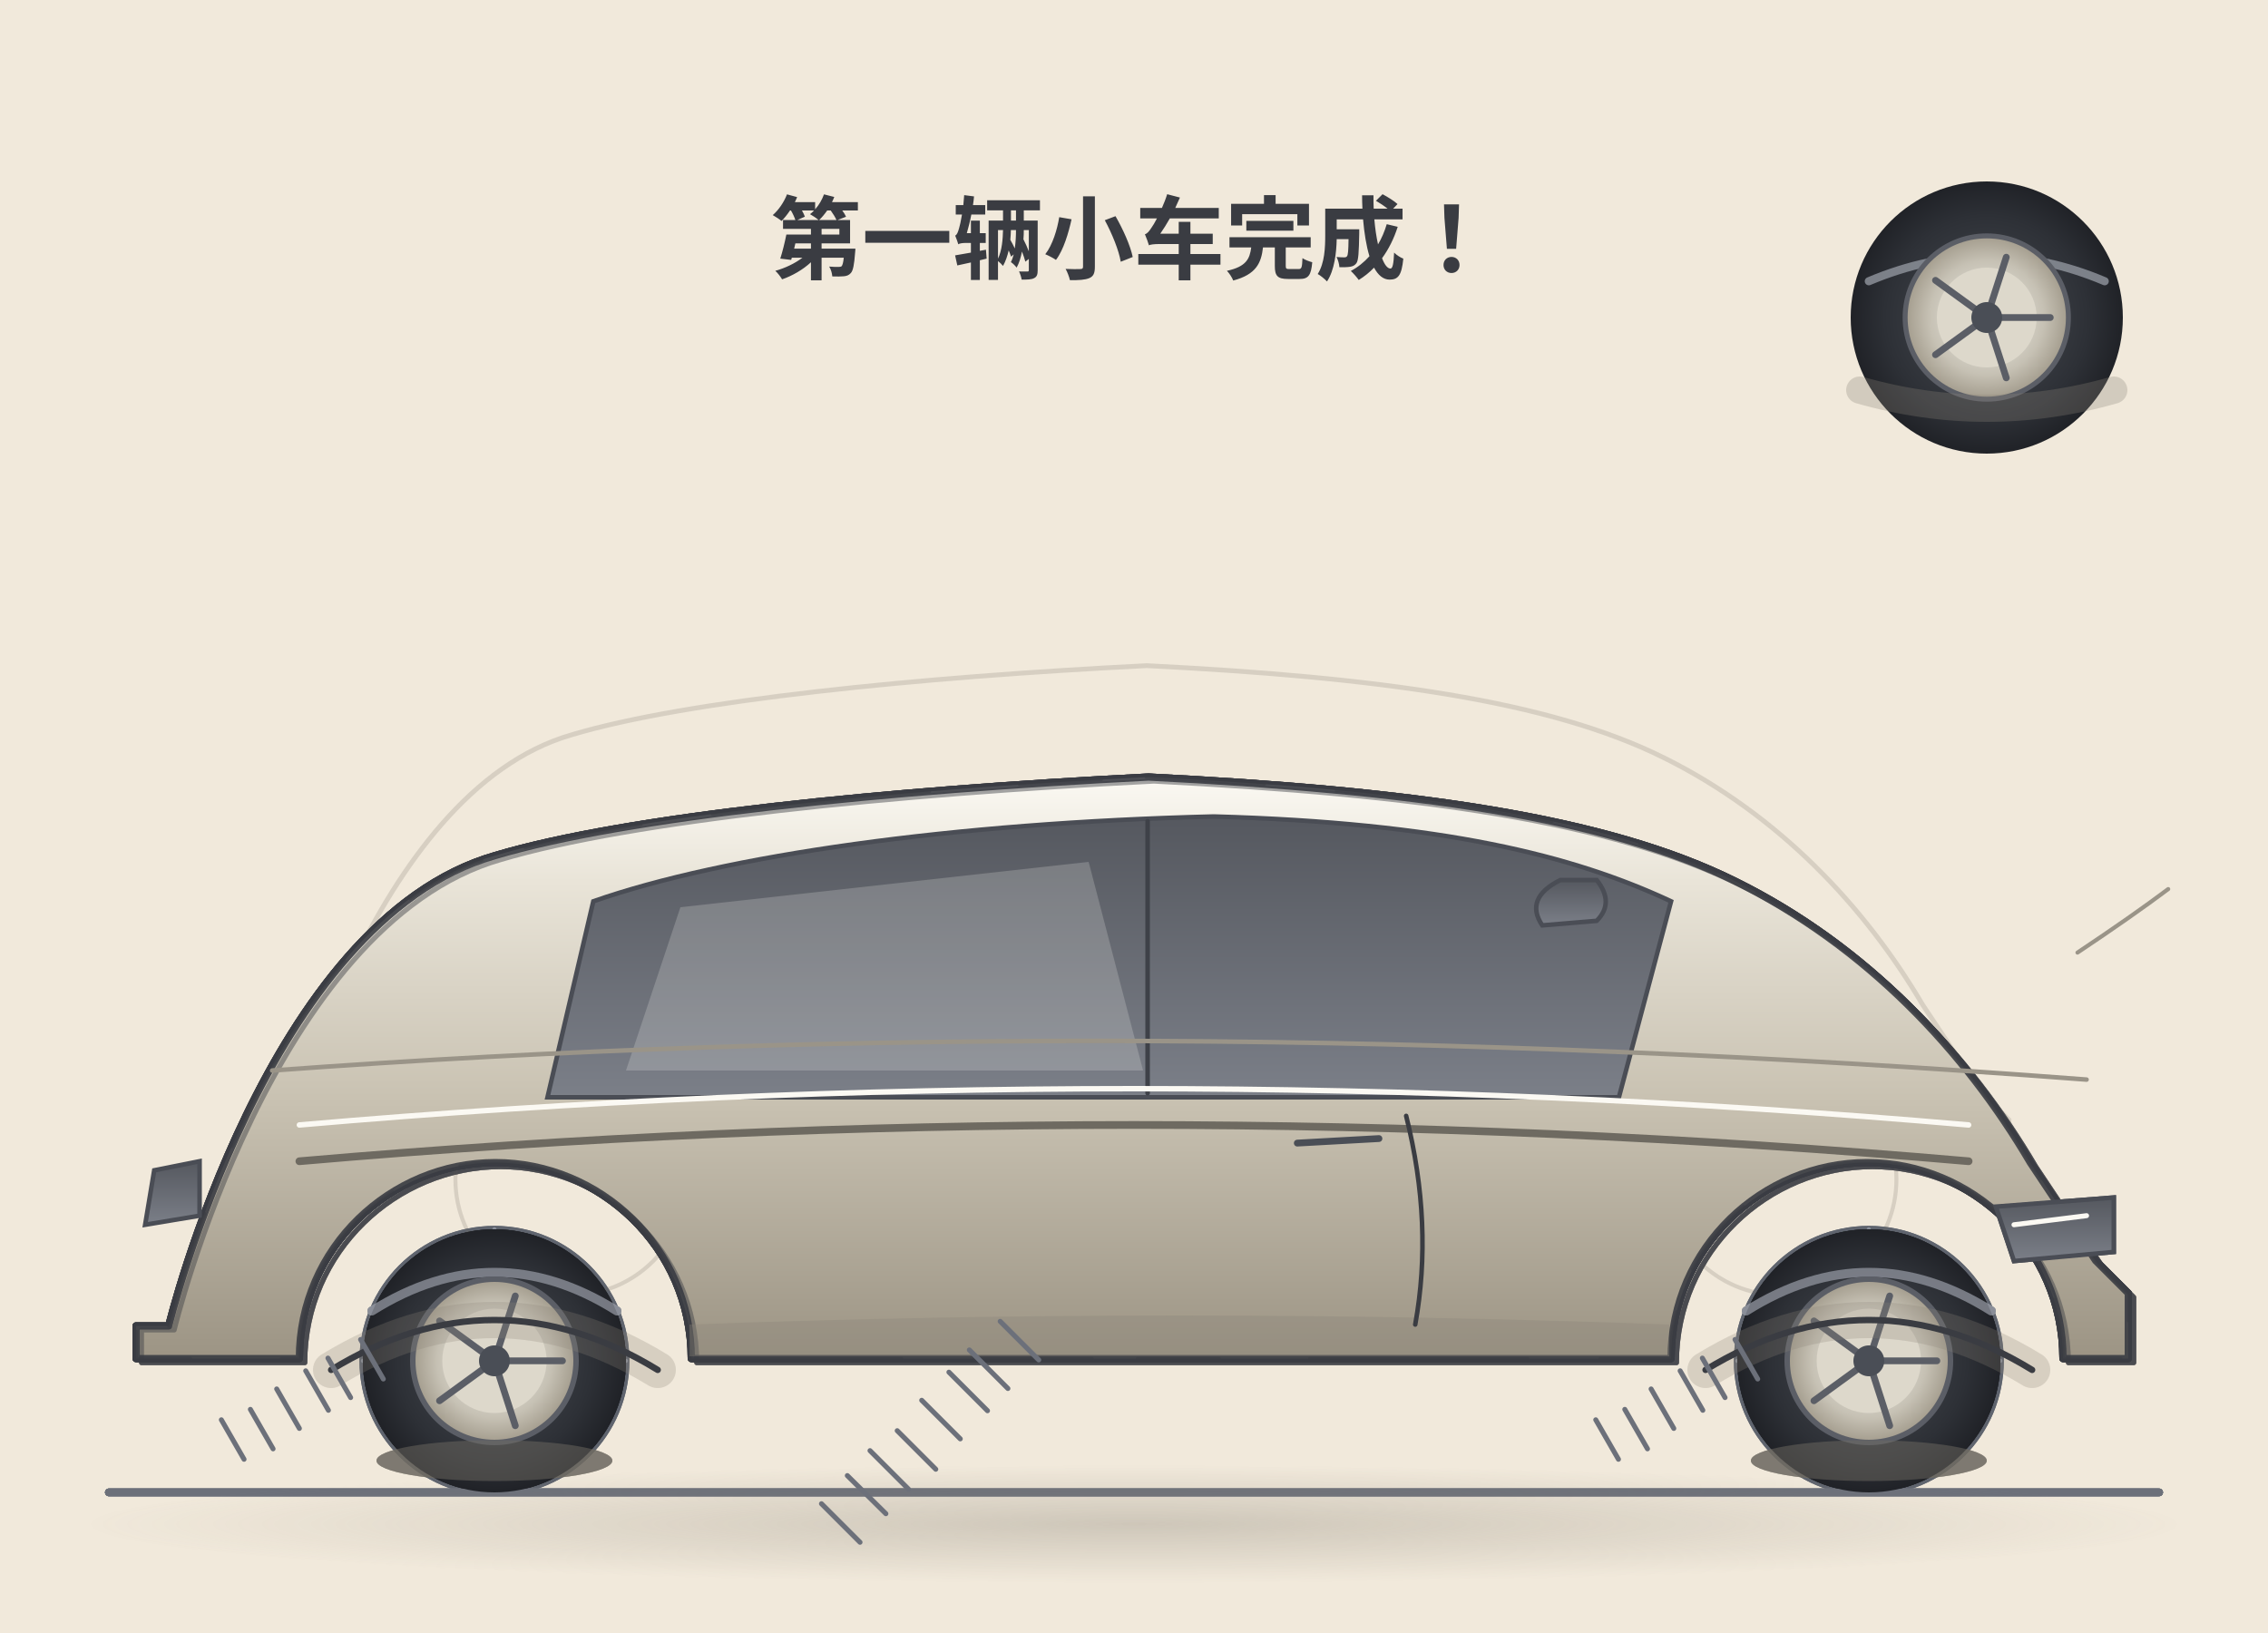
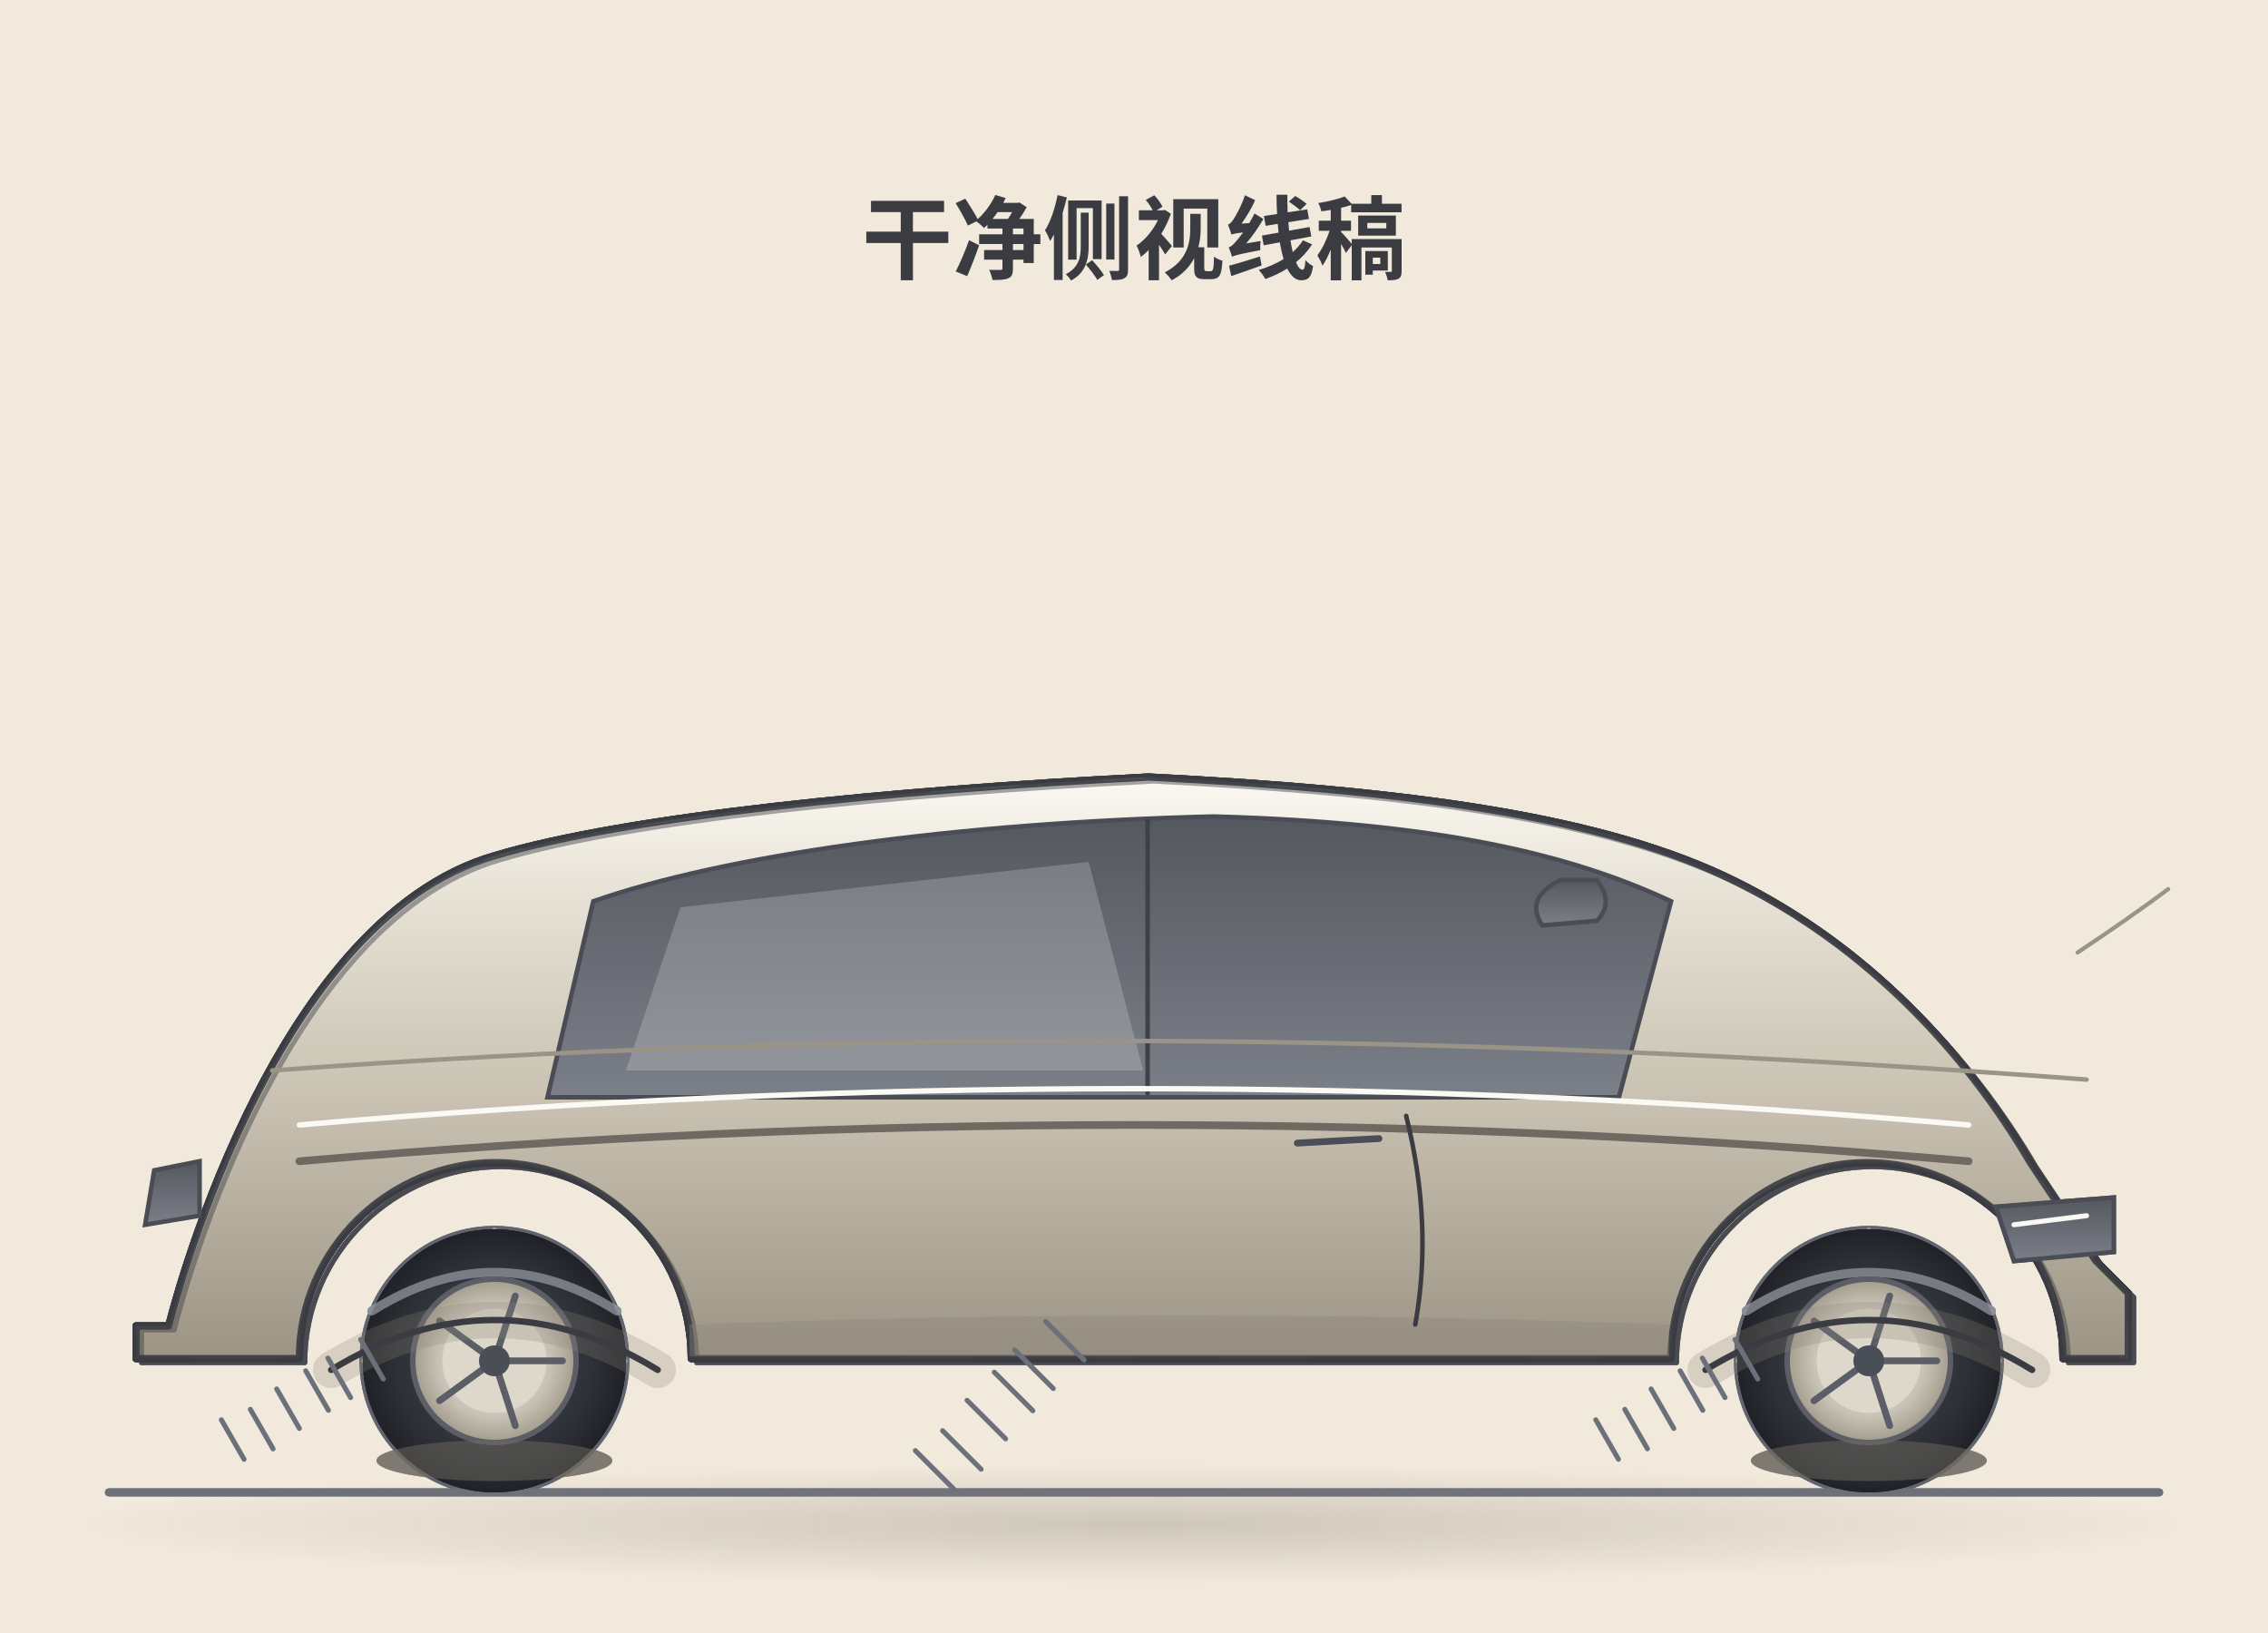
<svg xmlns="http://www.w3.org/2000/svg" viewBox="0 0 500 360" role="img">
  <defs>
    <linearGradient id="gBody" x1="0" y1="0" x2="0" y2="1">
      <stop offset="0%" stop-color="#FBF9F3" />
      <stop offset="18%" stop-color="#E9E4D8" />
      <stop offset="55%" stop-color="#C9C2B2" />
      <stop offset="100%" stop-color="#9C9484" />
    </linearGradient>
    <linearGradient id="gGlass" x1="0" y1="0" x2="0" y2="1">
      <stop offset="0%" stop-color="#55585F" />
      <stop offset="100%" stop-color="#7B7F88" />
    </linearGradient>
    <radialGradient id="gTire" cx="0.5" cy="0.5" r="0.5">
      <stop offset="0%" stop-color="#4A4E55" />
      <stop offset="75%" stop-color="#2D3036" />
      <stop offset="100%" stop-color="#202227" />
    </radialGradient>
    <radialGradient id="gRim" cx="0.5" cy="0.5" r="0.5">
      <stop offset="0%" stop-color="#F3F2EC" />
      <stop offset="70%" stop-color="#C6C1B4" />
      <stop offset="100%" stop-color="#A39C8D" />
    </radialGradient>
    <radialGradient id="gGround" cx="0.5" cy="0.5" r="0.5">
      <stop offset="0%" stop-color="#8A8478" stop-opacity="0.34" />
      <stop offset="100%" stop-color="#8A8478" stop-opacity="0" />
    </radialGradient>
  </defs>
  <rect x="0" y="0" width="500" height="360" fill="#F1E9DB" />
  <line x1="24" y1="329" x2="476" y2="329" stroke="#6C707A" stroke-width="1.7" stroke-linecap="round" stroke-linejoin="round" />
  <circle cx="109" cy="300" r="29" stroke="#5F646E" stroke-width="1.5" fill="none" />
  <line x1="80" y1="300" x2="138" y2="300" stroke="#8B909B" stroke-width="0.9" stroke-linecap="round" stroke-linejoin="round" />
  <line x1="109" y1="271" x2="109" y2="329" stroke="#8B909B" stroke-width="0.9" stroke-linecap="round" stroke-linejoin="round" />
  <circle cx="109" cy="300" r="2.2" fill="#5F646E" />
  <circle cx="412" cy="300" r="29" stroke="#5F646E" stroke-width="1.5" fill="none" />
  <line x1="383" y1="300" x2="441" y2="300" stroke="#8B909B" stroke-width="0.9" stroke-linecap="round" stroke-linejoin="round" />
  <line x1="412" y1="271" x2="412" y2="329" stroke="#8B909B" stroke-width="0.9" stroke-linecap="round" stroke-linejoin="round" />
  <circle cx="412" cy="300" r="2.2" fill="#5F646E" />
  <line x1="24" y1="329" x2="476" y2="329" stroke="#6C707A" stroke-width="1.7" stroke-linecap="round" stroke-linejoin="round" />
  <circle cx="109" cy="300" r="29" stroke="#5F646E" stroke-width="1.5" fill="none" />
  <line x1="80" y1="300" x2="138" y2="300" stroke="#8B909B" stroke-width="0.9" stroke-linecap="round" stroke-linejoin="round" />
  <line x1="109" y1="271" x2="109" y2="329" stroke="#8B909B" stroke-width="0.9" stroke-linecap="round" stroke-linejoin="round" />
  <circle cx="109" cy="300" r="2.2" fill="#5F646E" />
  <circle cx="412" cy="300" r="29" stroke="#5F646E" stroke-width="1.5" fill="none" />
  <line x1="383" y1="300" x2="441" y2="300" stroke="#8B909B" stroke-width="0.9" stroke-linecap="round" stroke-linejoin="round" />
  <line x1="412" y1="271" x2="412" y2="329" stroke="#8B909B" stroke-width="0.9" stroke-linecap="round" stroke-linejoin="round" />
  <circle cx="412" cy="300" r="2.2" fill="#5F646E" />
  <path d="M37.2 292.3 C37.2 292.3 58.8 203.0 109.2 188.6 C138.0 180.0 195.6 174.2 253.2 171.3 C310.8 174.2 354.0 180.0 382.8 194.4 C411.6 208.7 433.2 231.8 447.6 256.3 L462.0 277.9 L469.2 285.1 L469.2 299.5 L454.8 299.5 C454.8 275.0 434.6 256.3 411.6 256.3 C388.6 256.3 368.4 275.0 368.4 299.5 L152.4 299.5 C152.4 275.0 132.2 256.3 109.2 256.3 C86.2 256.3 66.0 275.0 66.0 299.5 L30.0 299.5 L30.0 292.3 Z" fill="url(#gBody)" />
  <path d="M37.2 292.3 C37.2 292.3 58.8 203.0 109.2 188.6 C138.0 180.0 195.6 174.2 253.2 171.3 C310.8 174.2 354.0 180.0 382.8 194.4 C411.6 208.7 433.2 231.8 447.6 256.3 L462.0 277.9 L469.2 285.1 L469.2 299.5 L454.8 299.5 C454.8 275.0 434.6 256.3 411.6 256.3 C388.6 256.3 368.4 275.0 368.4 299.5 L152.4 299.5 C152.4 275.0 132.2 256.3 109.2 256.3 C86.2 256.3 66.0 275.0 66.0 299.5 L30.0 299.5 L30.0 292.3 Z" stroke="#3A3C42" stroke-width="1.6" stroke-linecap="round" stroke-linejoin="round" fill="none" opacity="0.9" />
  <path d="M37.2 292.3 C37.2 292.3 58.8 203.0 109.2 188.6 C138.0 180.0 195.6 174.2 253.2 171.3 C310.8 174.2 354.0 180.0 382.8 194.4 C411.6 208.7 433.2 231.8 447.6 256.3 L462.0 277.9 L469.2 285.1 L469.2 299.5 L454.8 299.5 C454.8 275.0 434.6 256.3 411.6 256.3 C388.6 256.3 368.4 275.0 368.4 299.5 L152.4 299.5 C152.4 275.0 132.2 256.3 109.2 256.3 C86.2 256.3 66.0 275.0 66.0 299.5 L30.0 299.5 L30.0 292.3 Z" stroke="#3A3C42" stroke-width="1.1" stroke-linecap="round" stroke-linejoin="round" fill="none" opacity="0.45" transform="translate(1.2 0.9)" />
  <path d="M37.2 292.3 C37.2 292.3 58.8 203.0 109.2 188.6 C138.0 180.0 195.6 174.2 253.2 171.3 C310.8 174.2 354.0 180.0 382.8 194.4 C411.6 208.7 433.2 231.8 447.6 256.3 L462.0 277.9 L469.2 285.1 L469.2 299.5 L454.8 299.5 C454.8 275.0 434.6 256.3 411.6 256.3 C388.6 256.3 368.4 275.0 368.4 299.5 L152.4 299.5 C152.4 275.0 132.2 256.3 109.2 256.3 C86.2 256.3 66.0 275.0 66.0 299.5 L30.0 299.5 L30.0 292.3 Z" stroke="#3A3C42" stroke-width="0.8" stroke-linecap="round" stroke-linejoin="round" fill="none" stroke-dasharray="26 16 48 20 18 10" opacity="0.5" />
  <line x1="24" y1="329" x2="476" y2="329" stroke="#6C707A" stroke-width="1.7" stroke-linecap="round" stroke-linejoin="round" />
  <circle cx="109" cy="300" r="29" fill="url(#gTire)" />
  <path d="M82 289 Q109 272 136 289" stroke="#8B8F98" stroke-width="2.0" fill="none" stroke-linecap="round" opacity="0.8" />
  <circle cx="109" cy="300" r="18" fill="url(#gRim)" stroke="#5B5E66" stroke-width="1.2" />
  <circle cx="109" cy="300" r="11.5" fill="#DDD8CB" />
  <line x1="109" y1="300" x2="124.0" y2="300.0" stroke="#5B5E66" stroke-width="1.5" stroke-linecap="round" />
  <line x1="109" y1="300" x2="113.6" y2="314.3" stroke="#5B5E66" stroke-width="1.5" stroke-linecap="round" />
  <line x1="109" y1="300" x2="96.9" y2="308.8" stroke="#5B5E66" stroke-width="1.5" stroke-linecap="round" />
  <line x1="109" y1="300" x2="96.9" y2="291.2" stroke="#5B5E66" stroke-width="1.5" stroke-linecap="round" />
  <line x1="109" y1="300" x2="113.6" y2="285.7" stroke="#5B5E66" stroke-width="1.5" stroke-linecap="round" />
  <circle cx="109" cy="300" r="3.4" fill="#4A4E56" />
  <ellipse cx="109" cy="322" rx="26" ry="4.5" fill="#6E6A61" opacity="0.5" />
  <circle cx="412" cy="300" r="29" fill="url(#gTire)" />
  <path d="M385 289 Q412 272 439 289" stroke="#8B8F98" stroke-width="2.0" fill="none" stroke-linecap="round" opacity="0.8" />
  <circle cx="412" cy="300" r="18" fill="url(#gRim)" stroke="#5B5E66" stroke-width="1.2" />
  <circle cx="412" cy="300" r="11.5" fill="#DDD8CB" />
  <line x1="412" y1="300" x2="427.0" y2="300.0" stroke="#5B5E66" stroke-width="1.5" stroke-linecap="round" />
  <line x1="412" y1="300" x2="416.6" y2="314.3" stroke="#5B5E66" stroke-width="1.5" stroke-linecap="round" />
  <line x1="412" y1="300" x2="399.9" y2="308.8" stroke="#5B5E66" stroke-width="1.5" stroke-linecap="round" />
  <line x1="412" y1="300" x2="399.9" y2="291.2" stroke="#5B5E66" stroke-width="1.5" stroke-linecap="round" />
  <line x1="412" y1="300" x2="416.6" y2="285.7" stroke="#5B5E66" stroke-width="1.5" stroke-linecap="round" />
  <circle cx="412" cy="300" r="3.4" fill="#4A4E56" />
  <ellipse cx="412" cy="322" rx="26" ry="4.5" fill="#6E6A61" opacity="0.5" />
  <path d="M37.2 292.3 C37.2 292.3 58.8 203.0 109.2 188.6 C138.0 180.0 195.6 174.2 253.2 171.3 C310.8 174.2 354.0 180.0 382.8 194.4 C411.6 208.7 433.2 231.8 447.6 256.3 L462.0 277.9 L469.2 285.1 L469.2 299.5 L454.8 299.5 C454.8 275.0 434.6 256.3 411.6 256.3 C388.6 256.3 368.4 275.0 368.4 299.5 L152.4 299.5 C152.4 275.0 132.2 256.3 109.2 256.3 C86.2 256.3 66.0 275.0 66.0 299.5 L30.0 299.5 L30.0 292.3 Z" fill="url(#gBody)" />
  <path d="M37.2 292.3 C37.2 292.3 58.8 203.0 109.2 188.6 C138.0 180.0 195.6 174.2 253.2 171.3 C310.8 174.2 354.0 180.0 382.8 194.4 C411.6 208.7 433.2 231.8 447.6 256.3 L462.0 277.9 L469.2 285.1 L469.2 299.5 L454.8 299.5 C454.8 275.0 434.6 256.3 411.6 256.3 C388.6 256.3 368.4 275.0 368.4 299.5 L152.4 299.5 C152.4 275.0 132.2 256.3 109.2 256.3 C86.2 256.3 66.0 275.0 66.0 299.5 L30.0 299.5 L30.0 292.3 Z" stroke="#3A3C42" stroke-width="1.6" stroke-linecap="round" stroke-linejoin="round" fill="none" opacity="0.9" />
  <path d="M37.2 292.3 C37.2 292.3 58.8 203.0 109.2 188.6 C138.0 180.0 195.6 174.2 253.2 171.3 C310.8 174.2 354.0 180.0 382.8 194.4 C411.6 208.7 433.2 231.8 447.6 256.3 L462.0 277.9 L469.2 285.1 L469.2 299.5 L454.8 299.5 C454.8 275.0 434.6 256.3 411.6 256.3 C388.6 256.3 368.4 275.0 368.4 299.5 L152.4 299.5 C152.4 275.0 132.2 256.3 109.2 256.3 C86.2 256.3 66.0 275.0 66.0 299.5 L30.0 299.5 L30.0 292.3 Z" stroke="#3A3C42" stroke-width="1.1" stroke-linecap="round" stroke-linejoin="round" fill="none" opacity="0.45" transform="translate(1.2 0.9)" />
  <path d="M37.2 292.3 C37.2 292.3 58.8 203.0 109.2 188.6 C138.0 180.0 195.6 174.2 253.2 171.3 C310.8 174.2 354.0 180.0 382.8 194.4 C411.6 208.7 433.2 231.8 447.6 256.3 L462.0 277.9 L469.2 285.1 L469.2 299.5 L454.8 299.5 C454.8 275.0 434.6 256.3 411.6 256.3 C388.6 256.3 368.4 275.0 368.4 299.5 L152.4 299.5 C152.4 275.0 132.2 256.3 109.2 256.3 C86.2 256.3 66.0 275.0 66.0 299.5 L30.0 299.5 L30.0 292.3 Z" stroke="#3A3C42" stroke-width="0.8" stroke-linecap="round" stroke-linejoin="round" fill="none" stroke-dasharray="26 16 48 20 18 10" opacity="0.5" />
  <path d="M130.8 198.7 C159.6 188.6 210.0 181.4 267.6 180.0 C318.0 181.4 346.8 188.6 368.4 198.7 L356.9 241.9 L120.7 241.9 Z" fill="url(#gGlass)" stroke="#4A4D55" stroke-width="1.0" />
  <path d="M150 200 L240 190 L252 236 L138 236 Z" fill="#FBF9F3" opacity="0.2" />
  <line x1="253" y1="181" x2="253" y2="241" stroke="#3E4148" stroke-width="1" stroke-linecap="round" stroke-linejoin="round" />
  <line x1="24" y1="329" x2="476" y2="329" stroke="#6C707A" stroke-width="1.7" stroke-linecap="round" stroke-linejoin="round" />
  <circle cx="109" cy="300" r="29" fill="url(#gTire)" />
  <path d="M82 289 Q109 272 136 289" stroke="#8B8F98" stroke-width="2.0" fill="none" stroke-linecap="round" opacity="0.8" />
  <circle cx="109" cy="300" r="18" fill="url(#gRim)" stroke="#5B5E66" stroke-width="1.2" />
  <circle cx="109" cy="300" r="11.5" fill="#DDD8CB" />
  <line x1="109" y1="300" x2="124.0" y2="300.0" stroke="#5B5E66" stroke-width="1.5" stroke-linecap="round" />
  <line x1="109" y1="300" x2="113.6" y2="314.3" stroke="#5B5E66" stroke-width="1.5" stroke-linecap="round" />
  <line x1="109" y1="300" x2="96.9" y2="308.8" stroke="#5B5E66" stroke-width="1.5" stroke-linecap="round" />
  <line x1="109" y1="300" x2="96.9" y2="291.2" stroke="#5B5E66" stroke-width="1.5" stroke-linecap="round" />
  <line x1="109" y1="300" x2="113.6" y2="285.7" stroke="#5B5E66" stroke-width="1.5" stroke-linecap="round" />
  <circle cx="109" cy="300" r="3.4" fill="#4A4E56" />
  <ellipse cx="109" cy="322" rx="26" ry="4.5" fill="#6E6A61" opacity="0.5" />
  <circle cx="412" cy="300" r="29" fill="url(#gTire)" />
  <path d="M385 289 Q412 272 439 289" stroke="#8B8F98" stroke-width="2.0" fill="none" stroke-linecap="round" opacity="0.8" />
  <circle cx="412" cy="300" r="18" fill="url(#gRim)" stroke="#5B5E66" stroke-width="1.2" />
  <circle cx="412" cy="300" r="11.5" fill="#DDD8CB" />
  <line x1="412" y1="300" x2="427.0" y2="300.0" stroke="#5B5E66" stroke-width="1.5" stroke-linecap="round" />
  <line x1="412" y1="300" x2="416.6" y2="314.3" stroke="#5B5E66" stroke-width="1.5" stroke-linecap="round" />
  <line x1="412" y1="300" x2="399.9" y2="308.8" stroke="#5B5E66" stroke-width="1.5" stroke-linecap="round" />
  <line x1="412" y1="300" x2="399.9" y2="291.2" stroke="#5B5E66" stroke-width="1.5" stroke-linecap="round" />
  <line x1="412" y1="300" x2="416.6" y2="285.7" stroke="#5B5E66" stroke-width="1.5" stroke-linecap="round" />
  <circle cx="412" cy="300" r="3.4" fill="#4A4E56" />
  <ellipse cx="412" cy="322" rx="26" ry="4.5" fill="#6E6A61" opacity="0.5" />
  <path d="M37.2 292.3 C37.2 292.3 58.8 203.0 109.2 188.6 C138.0 180.0 195.6 174.2 253.2 171.3 C310.8 174.2 354.0 180.0 382.8 194.4 C411.6 208.7 433.2 231.8 447.6 256.3 L462.0 277.9 L469.2 285.1 L469.2 299.5 L454.8 299.5 C454.8 275.0 434.6 256.3 411.6 256.3 C388.6 256.3 368.4 275.0 368.4 299.5 L152.4 299.5 C152.4 275.0 132.2 256.3 109.2 256.3 C86.2 256.3 66.0 275.0 66.0 299.5 L30.0 299.5 L30.0 292.3 Z" fill="url(#gBody)" />
  <path d="M37.2 292.3 C37.2 292.3 58.8 203.0 109.2 188.6 C138.0 180.0 195.6 174.2 253.2 171.3 C310.8 174.2 354.0 180.0 382.8 194.4 C411.6 208.7 433.2 231.8 447.6 256.3 L462.0 277.9 L469.2 285.1 L469.2 299.5 L454.8 299.5 C454.8 275.0 434.6 256.3 411.6 256.3 C388.6 256.3 368.4 275.0 368.4 299.5 L152.4 299.5 C152.4 275.0 132.2 256.3 109.2 256.3 C86.2 256.3 66.0 275.0 66.0 299.5 L30.0 299.5 L30.0 292.3 Z" stroke="#3A3C42" stroke-width="1.6" stroke-linecap="round" stroke-linejoin="round" fill="none" opacity="0.9" />
  <path d="M37.2 292.3 C37.2 292.3 58.8 203.0 109.2 188.6 C138.0 180.0 195.6 174.2 253.2 171.3 C310.8 174.2 354.0 180.0 382.8 194.4 C411.6 208.7 433.2 231.8 447.6 256.3 L462.0 277.9 L469.2 285.1 L469.2 299.5 L454.8 299.5 C454.8 275.0 434.6 256.3 411.6 256.3 C388.6 256.3 368.4 275.0 368.4 299.5 L152.4 299.5 C152.4 275.0 132.2 256.3 109.2 256.3 C86.2 256.3 66.0 275.0 66.0 299.5 L30.0 299.5 L30.0 292.3 Z" stroke="#3A3C42" stroke-width="1.1" stroke-linecap="round" stroke-linejoin="round" fill="none" opacity="0.45" transform="translate(1.2 0.9)" />
  <path d="M37.2 292.3 C37.2 292.3 58.8 203.0 109.2 188.6 C138.0 180.0 195.6 174.2 253.2 171.3 C310.8 174.2 354.0 180.0 382.8 194.4 C411.6 208.7 433.2 231.8 447.6 256.3 L462.0 277.9 L469.2 285.1 L469.2 299.5 L454.8 299.5 C454.8 275.0 434.6 256.3 411.6 256.3 C388.6 256.3 368.4 275.0 368.4 299.5 L152.4 299.5 C152.4 275.0 132.2 256.3 109.2 256.3 C86.2 256.3 66.0 275.0 66.0 299.5 L30.0 299.5 L30.0 292.3 Z" stroke="#3A3C42" stroke-width="0.8" stroke-linecap="round" stroke-linejoin="round" fill="none" stroke-dasharray="26 16 48 20 18 10" opacity="0.5" />
  <path d="M130.8 198.7 C159.6 188.6 210.0 181.4 267.6 180.0 C318.0 181.4 346.8 188.6 368.4 198.7 L356.9 241.9 L120.7 241.9 Z" fill="url(#gGlass)" stroke="#4A4D55" stroke-width="1.0" />
  <path d="M150 200 L240 190 L252 236 L138 236 Z" fill="#FBF9F3" opacity="0.2" />
  <line x1="253" y1="181" x2="253" y2="241" stroke="#3E4148" stroke-width="1" stroke-linecap="round" stroke-linejoin="round" />
  <path d="M440 266 L466 264 L466 276 L444 278 Z" fill="url(#gGlass)" stroke="#4A4D55" stroke-width="1.0" />
  <path d="M444 270 L460 268" stroke="#FBF9F3" stroke-width="1.1" stroke-linecap="round" stroke-linejoin="round" fill="none" />
  <path d="M310 246 Q316 270 312 292" stroke="#3A3C42" stroke-width="1" stroke-linecap="round" stroke-linejoin="round" fill="none" />
  <line x1="286" y1="252" x2="304" y2="251" stroke="#4A4E56" stroke-width="1.5" stroke-linecap="round" stroke-linejoin="round" />
  <path d="M340 204 Q336 198 344 194 L352 194 Q356 199 352 203 Z" fill="url(#gGlass)" stroke="#4A4D55" stroke-width="1.0" />
-   <line x1="24" y1="329" x2="476" y2="329" stroke="#6C707A" stroke-width="1.7" stroke-linecap="round" stroke-linejoin="round" />
  <ellipse cx="250" cy="336" rx="230" ry="13" fill="url(#gGround)" />
-   <g transform="translate(30 -4) scale(0.88)" opacity="0.2">
-     <path d="M37.2 292.3 C37.2 292.3 58.8 203.0 109.2 188.6 C138.0 180.0 195.6 174.2 253.2 171.3 C310.8 174.2 354.0 180.0 382.8 194.4 C411.6 208.7 433.2 231.8 447.6 256.3 L462.0 277.9 L469.2 285.1 L469.2 299.5 L454.8 299.5 C454.8 275.0 434.6 256.3 411.6 256.3 C388.6 256.3 368.4 275.0 368.4 299.5 L152.4 299.5 C152.4 275.0 132.2 256.3 109.2 256.3 C86.2 256.3 66.0 275.0 66.0 299.5 L30.0 299.5 L30.0 292.3 Z" stroke="#6E6A61" stroke-width="1.2" fill="none" />
-     <circle cx="109" cy="300" r="29" stroke="#6E6A61" stroke-width="1.0" fill="none" />
-     <circle cx="412" cy="300" r="29" stroke="#6E6A61" stroke-width="1.0" fill="none" />
-   </g>
  <circle cx="109" cy="300" r="29" fill="url(#gTire)" />
  <path d="M82 289 Q109 272 136 289" stroke="#8B8F98" stroke-width="2.0" fill="none" stroke-linecap="round" opacity="0.8" />
  <circle cx="109" cy="300" r="18" fill="url(#gRim)" stroke="#5B5E66" stroke-width="1.2" />
  <circle cx="109" cy="300" r="11.5" fill="#DDD8CB" />
  <line x1="109" y1="300" x2="124.0" y2="300.0" stroke="#5B5E66" stroke-width="1.5" stroke-linecap="round" />
  <line x1="109" y1="300" x2="113.6" y2="314.3" stroke="#5B5E66" stroke-width="1.5" stroke-linecap="round" />
  <line x1="109" y1="300" x2="96.9" y2="308.8" stroke="#5B5E66" stroke-width="1.5" stroke-linecap="round" />
  <line x1="109" y1="300" x2="96.9" y2="291.2" stroke="#5B5E66" stroke-width="1.5" stroke-linecap="round" />
  <line x1="109" y1="300" x2="113.6" y2="285.7" stroke="#5B5E66" stroke-width="1.5" stroke-linecap="round" />
  <circle cx="109" cy="300" r="3.4" fill="#4A4E56" />
  <ellipse cx="109" cy="322" rx="26" ry="4.5" fill="#6E6A61" opacity="0.5" />
  <circle cx="412" cy="300" r="29" fill="url(#gTire)" />
  <path d="M385 289 Q412 272 439 289" stroke="#8B8F98" stroke-width="2.0" fill="none" stroke-linecap="round" opacity="0.8" />
  <circle cx="412" cy="300" r="18" fill="url(#gRim)" stroke="#5B5E66" stroke-width="1.2" />
  <circle cx="412" cy="300" r="11.5" fill="#DDD8CB" />
  <line x1="412" y1="300" x2="427.0" y2="300.0" stroke="#5B5E66" stroke-width="1.5" stroke-linecap="round" />
  <line x1="412" y1="300" x2="416.6" y2="314.3" stroke="#5B5E66" stroke-width="1.5" stroke-linecap="round" />
  <line x1="412" y1="300" x2="399.9" y2="308.8" stroke="#5B5E66" stroke-width="1.5" stroke-linecap="round" />
  <line x1="412" y1="300" x2="399.9" y2="291.2" stroke="#5B5E66" stroke-width="1.5" stroke-linecap="round" />
  <line x1="412" y1="300" x2="416.6" y2="285.7" stroke="#5B5E66" stroke-width="1.5" stroke-linecap="round" />
  <circle cx="412" cy="300" r="3.4" fill="#4A4E56" />
  <ellipse cx="412" cy="322" rx="26" ry="4.5" fill="#6E6A61" opacity="0.5" />
  <path d="M37.2 292.3 C37.2 292.3 58.8 203.0 109.2 188.6 C138.0 180.0 195.6 174.2 253.2 171.3 C310.8 174.2 354.0 180.0 382.8 194.4 C411.6 208.7 433.2 231.8 447.6 256.3 L462.0 277.9 L469.2 285.1 L469.2 299.5 L454.8 299.5 C454.8 275.0 434.6 256.3 411.6 256.3 C388.6 256.3 368.4 275.0 368.4 299.5 L152.4 299.5 C152.4 275.0 132.2 256.3 109.2 256.3 C86.2 256.3 66.0 275.0 66.0 299.5 L30.0 299.5 L30.0 292.3 Z" fill="url(#gBody)" />
  <path d="M37.2 292.3 C37.2 292.3 58.8 203.0 109.2 188.6 C138.0 180.0 195.6 174.2 253.2 171.3 C310.8 174.2 354.0 180.0 382.8 194.4 C411.6 208.7 433.2 231.8 447.6 256.3 L462.0 277.9 L469.2 285.1 L469.2 299.5 L454.8 299.5 C454.8 275.0 434.6 256.3 411.6 256.3 C388.6 256.3 368.4 275.0 368.4 299.5 L152.4 299.5 C152.4 275.0 132.2 256.3 109.2 256.3 C86.2 256.3 66.0 275.0 66.0 299.5 L30.0 299.5 L30.0 292.3 Z" stroke="#3A3C42" stroke-width="1.6" stroke-linecap="round" stroke-linejoin="round" fill="none" opacity="0.9" />
  <path d="M37.2 292.3 C37.2 292.3 58.8 203.0 109.2 188.6 C138.0 180.0 195.6 174.2 253.2 171.3 C310.8 174.2 354.0 180.0 382.8 194.4 C411.6 208.7 433.2 231.8 447.6 256.3 L462.0 277.9 L469.2 285.1 L469.2 299.5 L454.8 299.5 C454.8 275.0 434.6 256.3 411.6 256.3 C388.6 256.3 368.4 275.0 368.4 299.5 L152.4 299.5 C152.4 275.0 132.2 256.3 109.2 256.3 C86.2 256.3 66.0 275.0 66.0 299.5 L30.0 299.5 L30.0 292.3 Z" stroke="#3A3C42" stroke-width="1.1" stroke-linecap="round" stroke-linejoin="round" fill="none" opacity="0.45" transform="translate(1.2 0.9)" />
  <path d="M37.2 292.3 C37.2 292.3 58.8 203.0 109.2 188.6 C138.0 180.0 195.6 174.2 253.2 171.3 C310.8 174.2 354.0 180.0 382.8 194.4 C411.6 208.7 433.2 231.8 447.6 256.3 L462.0 277.9 L469.2 285.1 L469.2 299.5 L454.8 299.5 C454.8 275.0 434.6 256.3 411.6 256.3 C388.6 256.3 368.4 275.0 368.4 299.5 L152.4 299.5 C152.4 275.0 132.2 256.3 109.2 256.3 C86.2 256.3 66.0 275.0 66.0 299.5 L30.0 299.5 L30.0 292.3 Z" stroke="#3A3C42" stroke-width="0.8" stroke-linecap="round" stroke-linejoin="round" fill="none" stroke-dasharray="26 16 48 20 18 10" opacity="0.5" />
  <path d="M130.8 198.7 C159.6 188.6 210.0 181.4 267.6 180.0 C318.0 181.4 346.8 188.6 368.4 198.7 L356.9 241.9 L120.7 241.9 Z" fill="url(#gGlass)" stroke="#4A4D55" stroke-width="1.0" />
  <path d="M150 200 L240 190 L252 236 L138 236 Z" fill="#FBF9F3" opacity="0.2" />
  <line x1="253" y1="181" x2="253" y2="241" stroke="#3E4148" stroke-width="1" stroke-linecap="round" stroke-linejoin="round" />
  <path d="M73 302 Q109 280 145 302" stroke="#8B8478" stroke-width="8" fill="none" stroke-linecap="round" opacity="0.26" />
  <path d="M73 302 Q109 280 145 302" stroke="#3A3C42" stroke-width="1.4" stroke-linecap="round" stroke-linejoin="round" fill="none" />
  <line x1="79.5" y1="295.3" x2="84.5" y2="304.0" stroke="#6C707A" stroke-width="1.1" stroke-linecap="round" stroke-linejoin="round" />
  <line x1="72.3" y1="299.4" x2="77.3" y2="308.1" stroke="#6C707A" stroke-width="1.1" stroke-linecap="round" stroke-linejoin="round" />
  <line x1="67.4" y1="302.2" x2="72.4" y2="310.9" stroke="#6C707A" stroke-width="1.1" stroke-linecap="round" stroke-linejoin="round" />
  <line x1="61.0" y1="306.2" x2="66.0" y2="314.9" stroke="#6C707A" stroke-width="1.1" stroke-linecap="round" stroke-linejoin="round" />
  <line x1="55.2" y1="310.7" x2="60.2" y2="319.4" stroke="#6C707A" stroke-width="1.1" stroke-linecap="round" stroke-linejoin="round" />
  <line x1="48.8" y1="313.0" x2="53.8" y2="321.7" stroke="#6C707A" stroke-width="1.1" stroke-linecap="round" stroke-linejoin="round" />
  <path d="M376 302 Q412 280 448 302" stroke="#8B8478" stroke-width="8" fill="none" stroke-linecap="round" opacity="0.26" />
  <path d="M376 302 Q412 280 448 302" stroke="#3A3C42" stroke-width="1.4" stroke-linecap="round" stroke-linejoin="round" fill="none" />
  <line x1="382.5" y1="295.3" x2="387.5" y2="304.0" stroke="#6C707A" stroke-width="1.1" stroke-linecap="round" stroke-linejoin="round" />
  <line x1="375.3" y1="299.4" x2="380.3" y2="308.1" stroke="#6C707A" stroke-width="1.1" stroke-linecap="round" stroke-linejoin="round" />
  <line x1="370.4" y1="302.2" x2="375.4" y2="310.9" stroke="#6C707A" stroke-width="1.1" stroke-linecap="round" stroke-linejoin="round" />
  <line x1="364.0" y1="306.2" x2="369.0" y2="314.9" stroke="#6C707A" stroke-width="1.1" stroke-linecap="round" stroke-linejoin="round" />
  <line x1="358.2" y1="310.7" x2="363.2" y2="319.4" stroke="#6C707A" stroke-width="1.1" stroke-linecap="round" stroke-linejoin="round" />
  <line x1="351.8" y1="313.0" x2="356.8" y2="321.7" stroke="#6C707A" stroke-width="1.1" stroke-linecap="round" stroke-linejoin="round" />
  <path d="M152 299 L368 299 L368 292 Q260 288 152 292 Z" fill="#8A8478" opacity="0.34" />
-   <line x1="220.5" y1="291.3" x2="229.0" y2="299.8" stroke="#6C707A" stroke-width="1.1" stroke-linecap="round" stroke-linejoin="round" />
-   <line x1="213.7" y1="297.6" x2="222.2" y2="306.1" stroke="#6C707A" stroke-width="1.1" stroke-linecap="round" stroke-linejoin="round" />
-   <line x1="209.2" y1="302.5" x2="217.7" y2="311.0" stroke="#6C707A" stroke-width="1.1" stroke-linecap="round" stroke-linejoin="round" />
-   <line x1="203.2" y1="308.7" x2="211.7" y2="317.2" stroke="#6C707A" stroke-width="1.1" stroke-linecap="round" stroke-linejoin="round" />
-   <line x1="197.8" y1="315.4" x2="206.3" y2="323.9" stroke="#6C707A" stroke-width="1.1" stroke-linecap="round" stroke-linejoin="round" />
-   <line x1="191.8" y1="319.8" x2="200.3" y2="328.3" stroke="#6C707A" stroke-width="1.1" stroke-linecap="round" stroke-linejoin="round" />
-   <line x1="186.8" y1="325.3" x2="195.3" y2="333.7" stroke="#6C707A" stroke-width="1.1" stroke-linecap="round" stroke-linejoin="round" />
-   <line x1="181.1" y1="331.5" x2="189.6" y2="340.0" stroke="#6C707A" stroke-width="1.1" stroke-linecap="round" stroke-linejoin="round" />
+   <line x1="230.5" y1="291.3" x2="239.0" y2="299.8" stroke="#6C707A" stroke-width="1.1" stroke-linecap="round" stroke-linejoin="round" />
+   <line x1="223.7" y1="297.6" x2="232.2" y2="306.1" stroke="#6C707A" stroke-width="1.1" stroke-linecap="round" stroke-linejoin="round" />
+   <line x1="219.2" y1="302.5" x2="227.7" y2="311.0" stroke="#6C707A" stroke-width="1.1" stroke-linecap="round" stroke-linejoin="round" />
+   <line x1="213.2" y1="308.7" x2="221.7" y2="317.2" stroke="#6C707A" stroke-width="1.1" stroke-linecap="round" stroke-linejoin="round" />
+   <line x1="207.8" y1="315.4" x2="216.3" y2="323.9" stroke="#6C707A" stroke-width="1.1" stroke-linecap="round" stroke-linejoin="round" />
+   <line x1="201.8" y1="319.8" x2="210.3" y2="328.3" stroke="#6C707A" stroke-width="1.1" stroke-linecap="round" stroke-linejoin="round" />
  <path d="M66 256 Q250 240 434 256" stroke="#6E6A61" stroke-width="1.7" stroke-linecap="round" stroke-linejoin="round" fill="none" />
  <path d="M66 248 Q250 232 434 248" stroke="#FBF9F3" stroke-width="1.2" stroke-linecap="round" stroke-linejoin="round" fill="none" />
  <path d="M440 266 L466 264 L466 276 L444 278 Z" fill="url(#gGlass)" stroke="#4A4D55" stroke-width="1.0" />
  <path d="M444 270 L460 268" stroke="#FBF9F3" stroke-width="1.1" stroke-linecap="round" stroke-linejoin="round" fill="none" />
  <path d="M34 258 L44 256 L44 268 L32 270 Z" fill="url(#gGlass)" stroke="#4A4D55" stroke-width="1.0" />
  <path d="M310 246 Q316 270 312 292" stroke="#3A3C42" stroke-width="1" stroke-linecap="round" stroke-linejoin="round" fill="none" />
  <line x1="286" y1="252" x2="304" y2="251" stroke="#4A4E56" stroke-width="1.5" stroke-linecap="round" stroke-linejoin="round" />
  <path d="M340 204 Q336 198 344 194 L352 194 Q356 199 352 203 Z" fill="url(#gGlass)" stroke="#4A4D55" stroke-width="1.0" />
  <path d="M60 236 Q250 222 460 238" stroke="#9A9488" stroke-width="1" stroke-linecap="round" stroke-linejoin="round" fill="none" />
  <path d="M458 210 Q470 202 478 196" stroke="#9A9488" stroke-width="0.9" stroke-linecap="round" stroke-linejoin="round" fill="none" />
-   <g transform="translate(392 24)">
-     <circle cx="46" cy="46" r="30" fill="url(#gTire)" />
-     <path d="M20 38 Q46 27 72 38" stroke="#8B8F98" stroke-width="1.8" fill="none" stroke-linecap="round" opacity="0.85" />
-     <circle cx="46" cy="46" r="18" fill="url(#gRim)" stroke="#5B5E66" stroke-width="1.1" />
-     <circle cx="46" cy="46" r="11" fill="#DDD8CB" />
-     <line x1="46" y1="46" x2="60.0" y2="46.0" stroke="#5B5E66" stroke-width="1.5" stroke-linecap="round" />
-     <line x1="46" y1="46" x2="50.3" y2="59.3" stroke="#5B5E66" stroke-width="1.5" stroke-linecap="round" />
-     <line x1="46" y1="46" x2="34.7" y2="54.2" stroke="#5B5E66" stroke-width="1.5" stroke-linecap="round" />
-     <line x1="46" y1="46" x2="34.7" y2="37.8" stroke="#5B5E66" stroke-width="1.5" stroke-linecap="round" />
-     <line x1="46" y1="46" x2="50.3" y2="32.7" stroke="#5B5E66" stroke-width="1.5" stroke-linecap="round" />
-     <circle cx="46" cy="46" r="3.4" fill="#4A4E56" />
-     <path d="M18 62 Q46 70 74 62" stroke="#8A8478" stroke-width="6" fill="none" stroke-linecap="round" opacity="0.3" />
-   </g>
-   <text x="250" y="60" text-anchor="middle" font-size="20" font-family="'Microsoft YaHei', sans-serif" font-weight="600" fill="#3A3C42">第一辆小车完成！</text>
+   <text x="250" y="60" text-anchor="middle" font-size="20" font-family="'Microsoft YaHei', sans-serif" font-weight="600" fill="#3A3C42">干净侧视线稿</text>
</svg>
